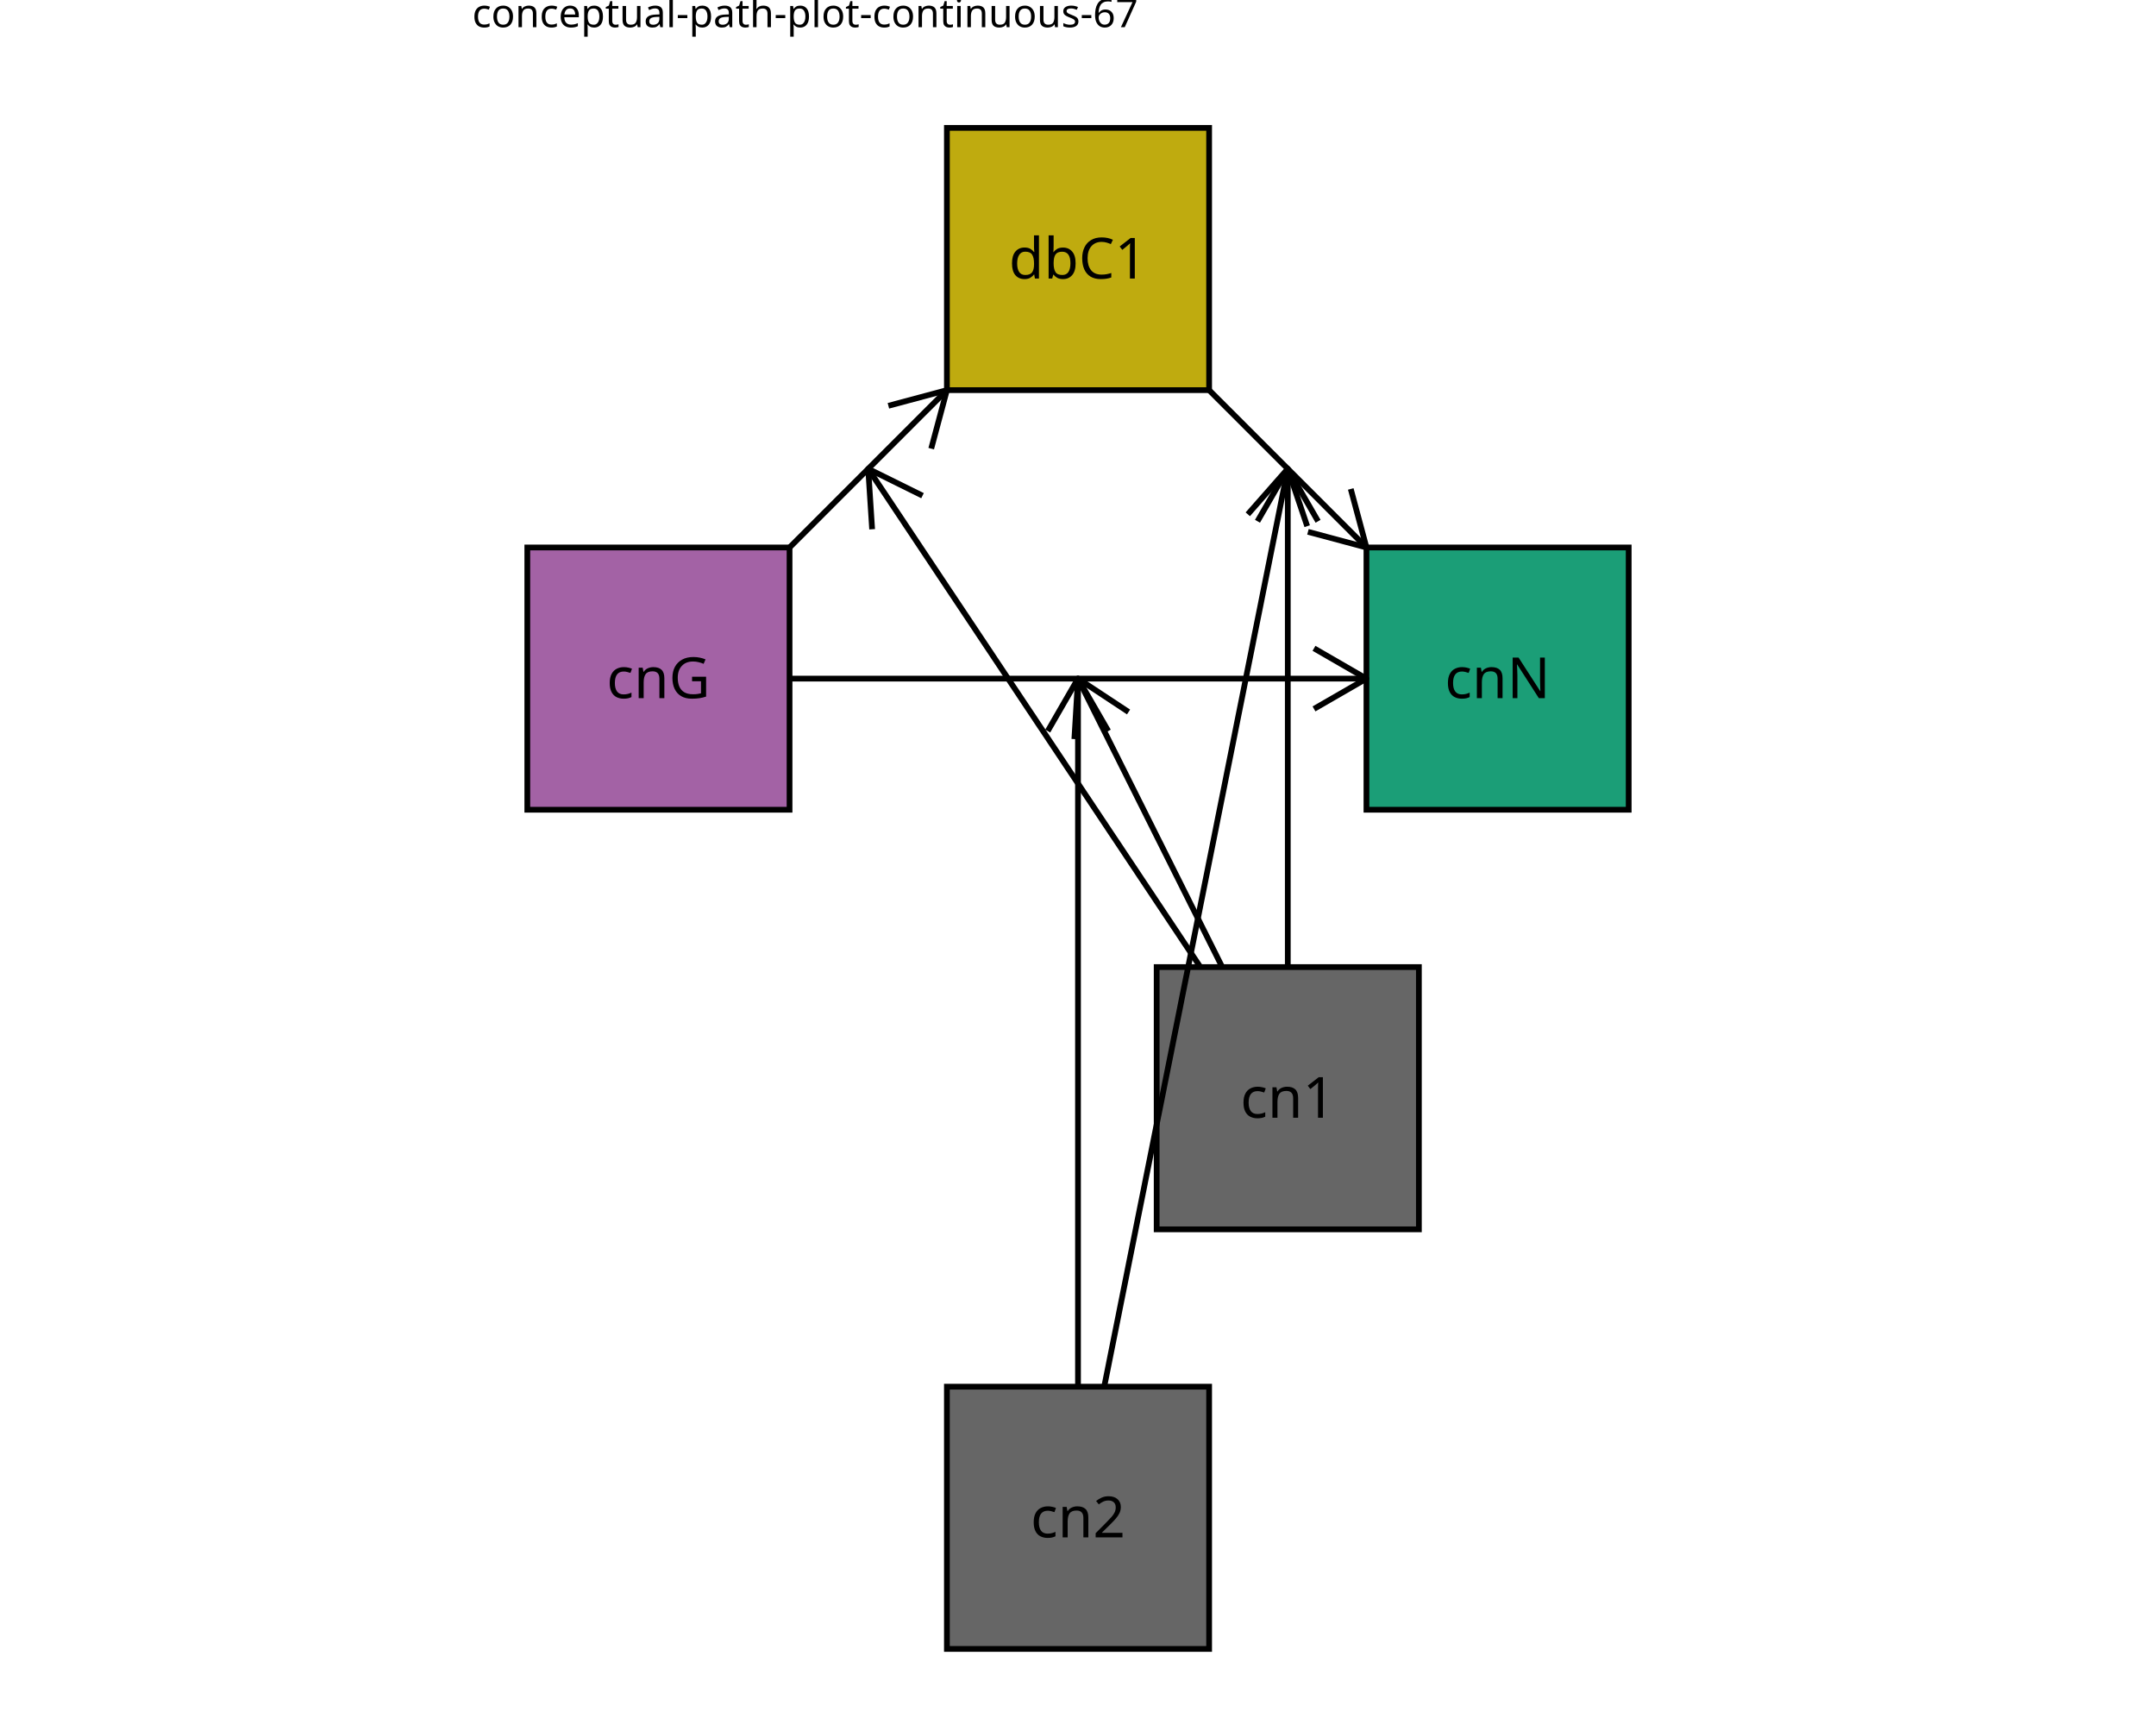
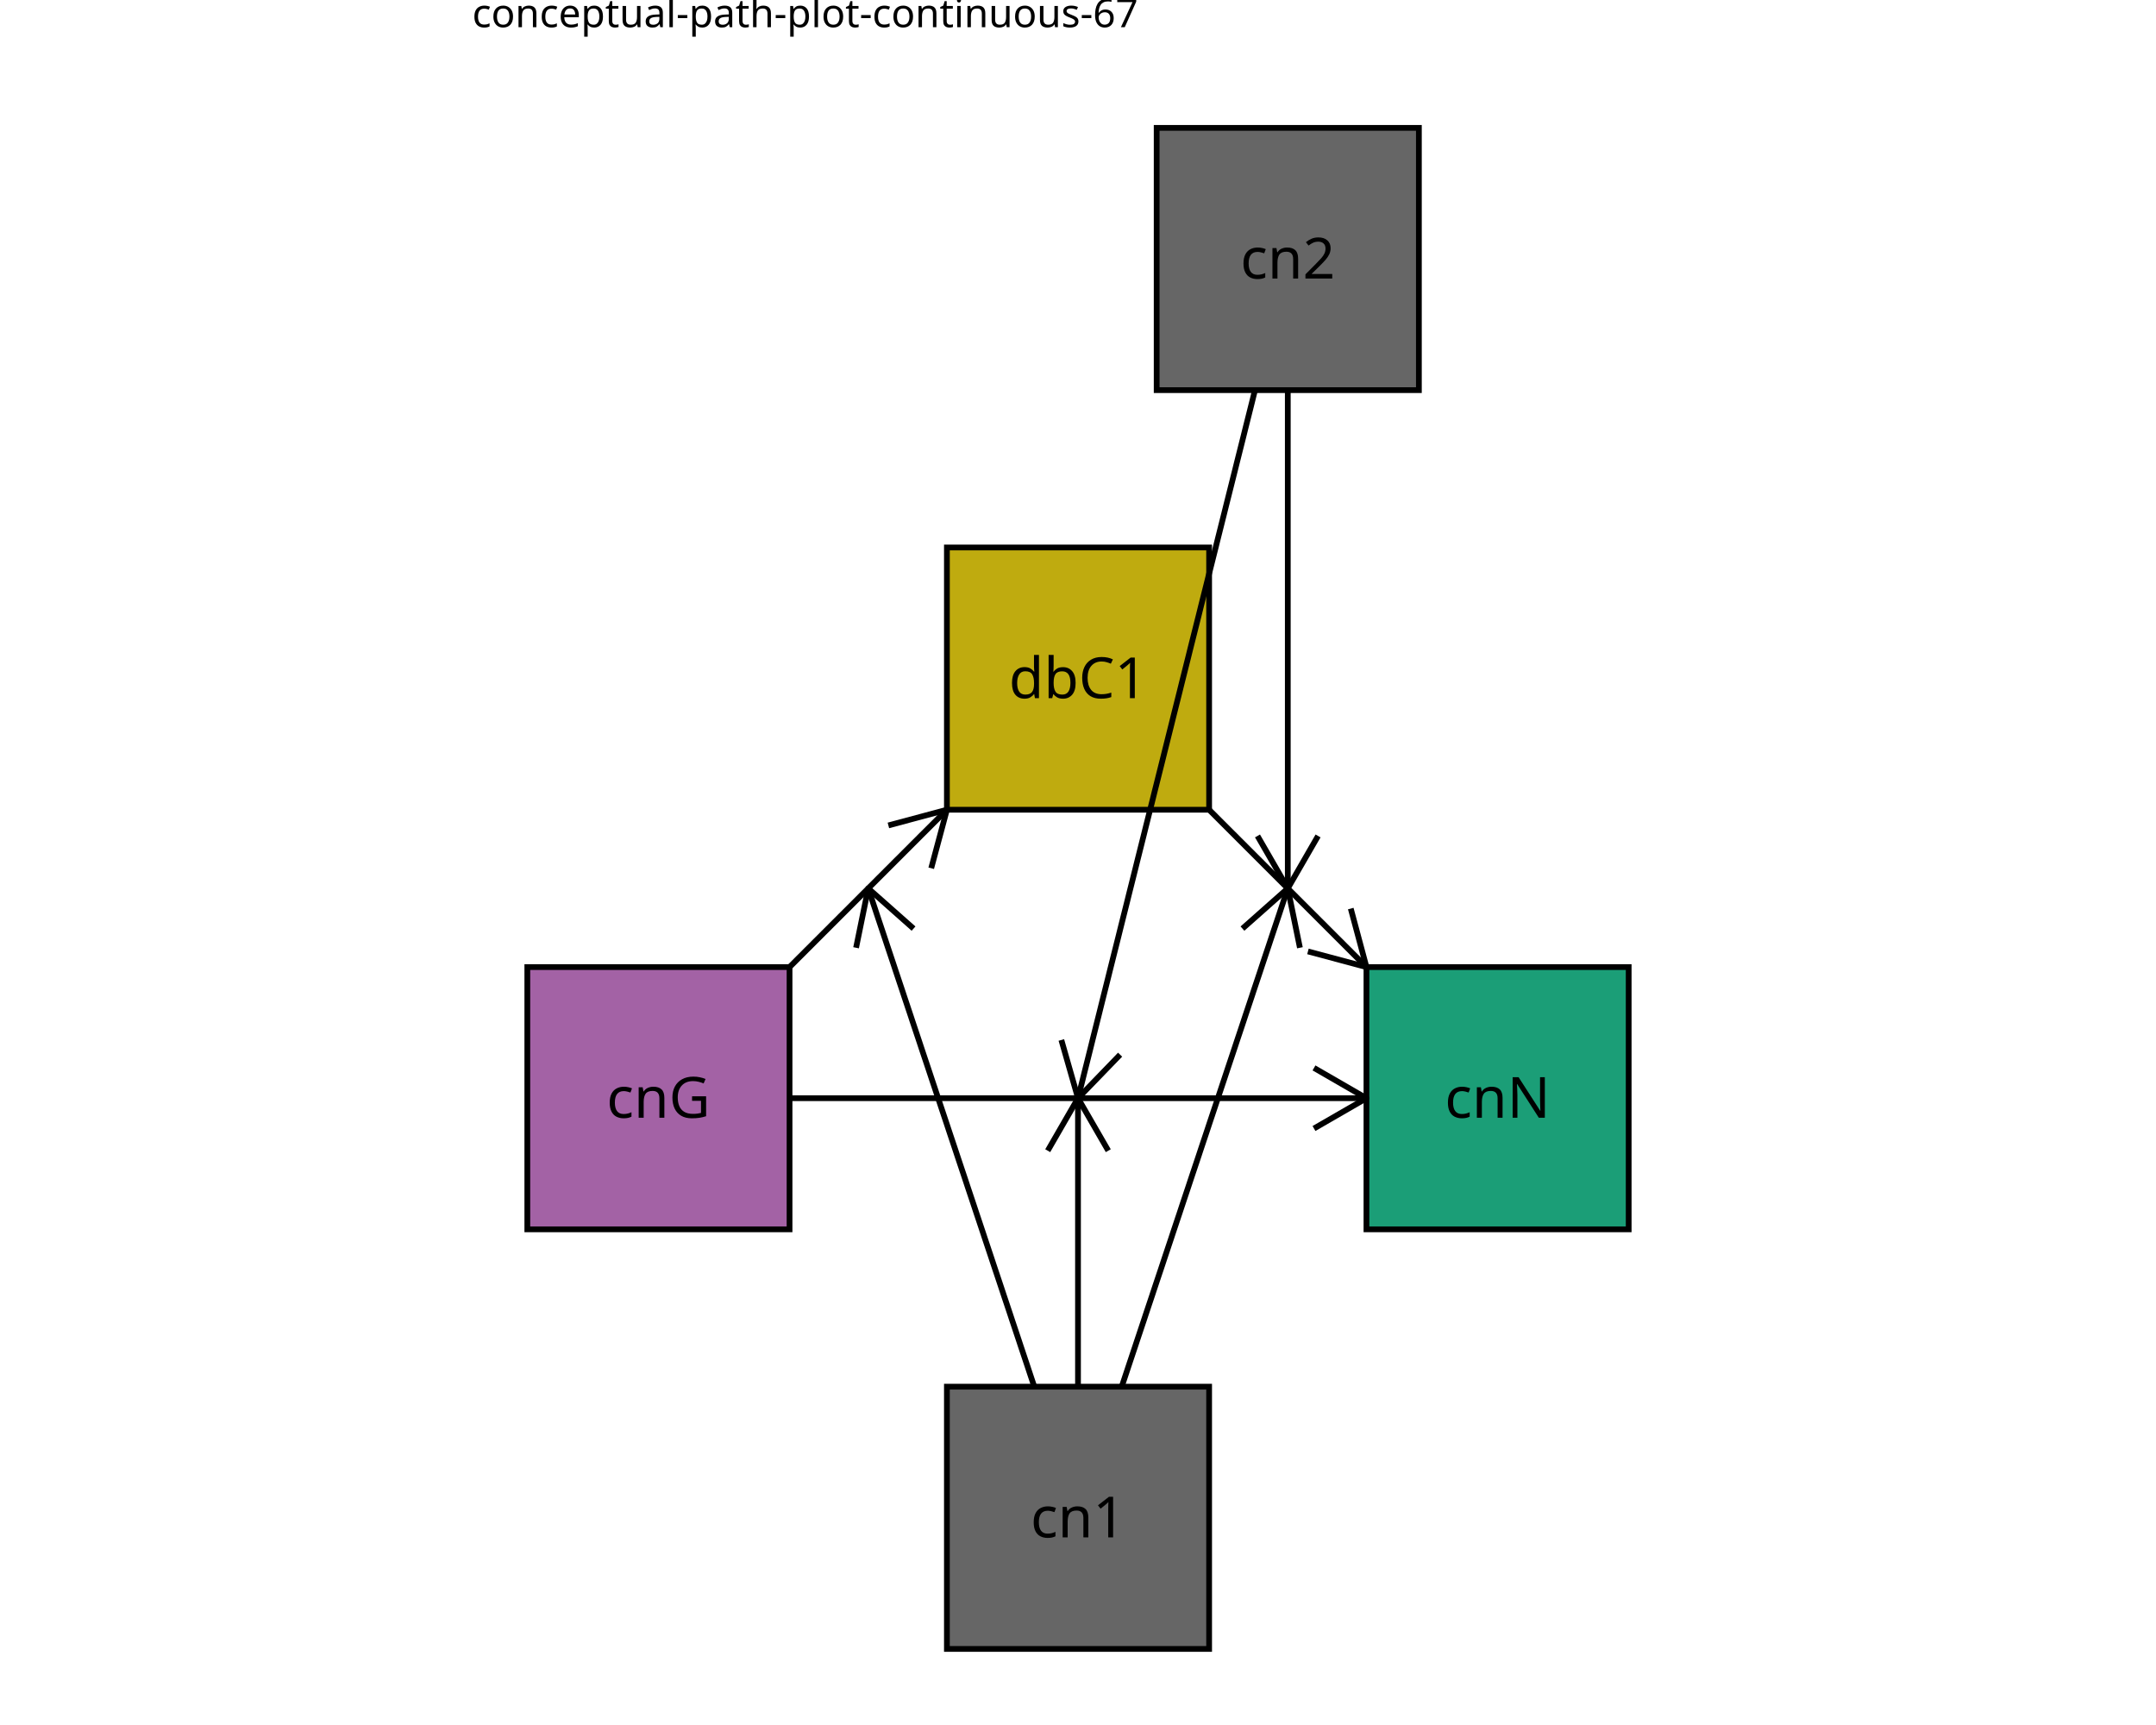
<svg xmlns="http://www.w3.org/2000/svg" class="svglite" data-engine-version="2.0" width="720.00pt" height="576.00pt" viewBox="0 0 720.00 576.00">
  <defs>
    <style type="text/css">
    .svglite line, .svglite polyline, .svglite polygon, .svglite path, .svglite rect, .svglite circle {
      fill: none;
      stroke: #000000;
      stroke-linecap: round;
      stroke-linejoin: round;
      stroke-miterlimit: 10.00;
    }
  </style>
  </defs>
  <rect width="100%" height="100%" style="stroke: none; fill: #FFFFFF;" />
  <defs>
    <clipPath id="cpMC4wMHw3MjAuMDB8MC4wMHw1NzYuMDA=">
      <rect x="0.00" y="0.00" width="720.00" height="576.00" />
    </clipPath>
  </defs>
  <g clip-path="url(#cpMC4wMHw3MjAuMDB8MC4wMHw1NzYuMDA=)">
</g>
  <defs>
    <clipPath id="cpMTU3LjcxfDU2Mi4yOXwwLjAwfDU3Ni4wMA==">
      <rect x="157.71" y="0.00" width="404.57" height="576.00" />
    </clipPath>
  </defs>
  <g clip-path="url(#cpMTU3LjcxfDU2Mi4yOXwwLjAwfDU3Ni4wMA==)">
    <rect x="157.71" y="0.00" width="404.57" height="576.00" style="stroke-width: 10.67; stroke: none;" />
  </g>
  <g clip-path="url(#cpMC4wMHw3MjAuMDB8MC4wMHw1NzYuMDA=)">
</g>
  <defs>
    <clipPath id="cpMTU3LjcxfDU2Mi4yOXwxNy4zMHw1NzYuMDA=">
      <rect x="157.71" y="17.30" width="404.57" height="558.70" />
    </clipPath>
  </defs>
  <g clip-path="url(#cpMTU3LjcxfDU2Mi4yOXwxNy4zMHw1NzYuMDA=)">
    <rect x="157.71" y="17.30" width="404.57" height="558.70" style="stroke-width: 10.67; stroke: none;" />
-     <rect x="176.10" y="182.81" width="87.57" height="87.57" style="stroke-width: 1.92; stroke-linecap: butt; stroke-linejoin: miter; fill: #A362A5;" />
-     <rect x="456.33" y="182.81" width="87.57" height="87.57" style="stroke-width: 1.92; stroke-linecap: butt; stroke-linejoin: miter; fill: #1B9E77;" />
-     <rect x="316.22" y="42.70" width="87.57" height="87.57" style="stroke-width: 1.92; stroke-linecap: butt; stroke-linejoin: miter; fill: #BFAB0F;" />
-     <rect x="386.27" y="322.92" width="87.57" height="87.57" style="stroke-width: 1.92; stroke-linecap: butt; stroke-linejoin: miter; fill: #666666;" />
+     <rect x="176.10" y="322.92" width="87.57" height="87.57" style="stroke-width: 1.92; stroke-linecap: butt; stroke-linejoin: miter; fill: #A362A5;" />
+     <rect x="456.33" y="322.92" width="87.57" height="87.57" style="stroke-width: 1.92; stroke-linecap: butt; stroke-linejoin: miter; fill: #1B9E77;" />
+     <rect x="316.22" y="182.81" width="87.57" height="87.57" style="stroke-width: 1.92; stroke-linecap: butt; stroke-linejoin: miter; fill: #BFAB0F;" />
    <rect x="316.22" y="463.03" width="87.57" height="87.57" style="stroke-width: 1.92; stroke-linecap: butt; stroke-linejoin: miter; fill: #666666;" />
-     <rect x="316.22" y="182.81" width="87.57" height="87.57" style="stroke-width: 1.92; stroke: none; stroke-linecap: butt; stroke-linejoin: miter;" />
-     <rect x="246.16" y="112.76" width="87.57" height="87.57" style="stroke-width: 1.92; stroke: none; stroke-linecap: butt; stroke-linejoin: miter;" />
-     <rect x="386.27" y="112.76" width="87.57" height="87.57" style="stroke-width: 1.92; stroke: none; stroke-linecap: butt; stroke-linejoin: miter;" />
-     <rect x="386.27" y="112.76" width="87.57" height="87.57" style="stroke-width: 1.92; stroke: none; stroke-linecap: butt; stroke-linejoin: miter;" />
-     <rect x="316.22" y="182.81" width="87.57" height="87.57" style="stroke-width: 1.92; stroke: none; stroke-linecap: butt; stroke-linejoin: miter;" />
-     <polyline points="263.67,226.60 265.18,226.60 268.01,226.60 270.84,226.60 273.67,226.60 276.50,226.60 279.33,226.60 282.16,226.60 284.99,226.60 287.82,226.60 290.65,226.60 293.48,226.60 296.31,226.60 299.14,226.60 301.97,226.60 304.80,226.60 307.63,226.60 310.47,226.60 313.30,226.60 316.13,226.60 318.96,226.60 321.79,226.60 324.62,226.60 327.45,226.60 330.28,226.60 333.11,226.60 335.94,226.60 338.77,226.60 341.60,226.60 344.43,226.60 347.26,226.60 350.09,226.60 352.92,226.60 355.75,226.60 358.58,226.60 361.42,226.60 364.25,226.60 367.08,226.60 369.91,226.60 372.74,226.60 375.57,226.60 378.40,226.60 381.23,226.60 384.06,226.60 386.89,226.60 389.72,226.60 392.55,226.60 395.38,226.60 398.21,226.60 401.04,226.60 403.87,226.60 406.70,226.60 409.53,226.60 412.37,226.60 415.20,226.60 418.03,226.60 420.86,226.60 423.69,226.60 426.52,226.60 429.35,226.60 432.18,226.60 435.01,226.60 437.84,226.60 440.67,226.60 443.50,226.60 446.33,226.60 449.16,226.60 451.99,226.60 454.82,226.60 456.33,226.60 " style="stroke-width: 1.92; stroke-linecap: butt;" />
-     <polyline points="438.81,236.71 456.33,226.60 438.81,216.48 " style="stroke-width: 1.92; stroke-linecap: butt;" />
-     <polyline points="400.87,322.92 400.34,322.13 398.92,320.00 397.50,317.88 396.09,315.76 394.67,313.64 393.26,311.51 391.84,309.39 390.43,307.27 389.01,305.14 387.60,303.02 386.18,300.90 384.77,298.77 383.35,296.65 381.94,294.53 380.52,292.41 379.11,290.28 377.69,288.16 376.28,286.04 374.86,283.91 373.45,281.79 372.03,279.67 370.61,277.55 369.20,275.42 367.78,273.30 366.37,271.18 364.95,269.05 363.54,266.93 362.12,264.81 360.71,262.69 359.29,260.56 357.88,258.44 356.46,256.32 355.05,254.19 353.63,252.07 352.22,249.95 350.80,247.83 349.39,245.70 347.97,243.58 346.55,241.46 345.14,239.33 343.72,237.21 342.31,235.09 340.89,232.96 339.48,230.84 338.06,228.72 336.65,226.60 335.23,224.47 333.82,222.35 332.40,220.23 330.99,218.10 329.57,215.98 328.16,213.86 326.74,211.74 325.33,209.61 323.91,207.49 322.50,205.37 321.08,203.24 319.66,201.12 318.25,199.00 316.83,196.88 315.42,194.75 314.00,192.63 312.59,190.51 311.17,188.38 309.76,186.26 308.34,184.14 306.93,182.02 305.51,179.89 304.10,177.77 302.68,175.65 301.27,173.52 299.85,171.40 298.44,169.28 297.02,167.15 295.61,165.03 294.19,162.91 292.77,160.79 291.36,158.66 289.94,156.54 " style="stroke-width: 1.92; stroke-linecap: butt;" />
-     <polyline points="308.08,165.51 289.94,156.54 291.25,176.73 " style="stroke-width: 1.92; stroke-linecap: butt;" />
-     <polyline points="430.06,322.92 430.06,322.13 430.06,320.00 430.06,317.88 430.06,315.76 430.06,313.64 430.06,311.51 430.06,309.39 430.06,307.27 430.06,305.14 430.06,303.02 430.06,300.90 430.06,298.77 430.06,296.65 430.06,294.53 430.06,292.41 430.06,290.28 430.06,288.16 430.06,286.04 430.06,283.91 430.06,281.79 430.06,279.67 430.06,277.55 430.06,275.42 430.06,273.30 430.06,271.18 430.06,269.05 430.06,266.93 430.06,264.81 430.06,262.69 430.06,260.56 430.06,258.44 430.06,256.32 430.06,254.19 430.06,252.07 430.06,249.95 430.06,247.83 430.06,245.70 430.06,243.58 430.06,241.46 430.06,239.33 430.06,237.21 430.06,235.09 430.06,232.96 430.06,230.84 430.06,228.72 430.06,226.60 430.06,224.47 430.06,222.35 430.06,220.23 430.06,218.10 430.06,215.98 430.06,213.86 430.06,211.74 430.06,209.61 430.06,207.49 430.06,205.37 430.06,203.24 430.06,201.12 430.06,199.00 430.06,196.88 430.06,194.75 430.06,192.63 430.06,190.51 430.06,188.38 430.06,186.26 430.06,184.14 430.06,182.02 430.06,179.89 430.06,177.77 430.06,175.65 430.06,173.52 430.06,171.40 430.06,169.28 430.06,167.15 430.06,165.03 430.06,162.91 430.06,160.79 430.06,158.66 430.06,156.54 " style="stroke-width: 1.92; stroke-linecap: butt;" />
-     <polyline points="440.17,174.06 430.06,156.54 419.94,174.06 " style="stroke-width: 1.92; stroke-linecap: butt;" />
-     <polyline points="368.76,463.03 369.20,460.82 369.91,457.29 370.61,453.75 371.32,450.21 372.03,446.67 372.74,443.13 373.45,439.59 374.15,436.06 374.86,432.52 375.57,428.98 376.28,425.44 376.98,421.90 377.69,418.37 378.40,414.83 379.11,411.29 379.81,407.75 380.52,404.21 381.23,400.67 381.94,397.14 382.64,393.60 383.35,390.06 384.06,386.52 384.77,382.98 385.47,379.45 386.18,375.91 386.89,372.37 387.60,368.83 388.31,365.29 389.01,361.75 389.72,358.22 390.43,354.68 391.14,351.14 391.84,347.60 392.55,344.06 393.26,340.53 393.97,336.99 394.67,333.45 395.38,329.91 396.09,326.37 396.80,322.83 397.50,319.30 398.21,315.76 398.92,312.22 399.63,308.68 400.34,305.14 401.04,301.61 401.75,298.07 402.46,294.53 403.17,290.99 403.87,287.45 404.58,283.91 405.29,280.38 406.00,276.84 406.70,273.30 407.41,269.76 408.12,266.22 408.83,262.69 409.53,259.15 410.24,255.61 410.95,252.07 411.66,248.53 412.37,244.99 413.07,241.46 413.78,237.92 414.49,234.38 415.20,230.84 415.90,227.30 416.61,223.77 417.32,220.23 418.03,216.69 418.73,213.15 419.44,209.61 420.15,206.07 420.86,202.54 421.56,199.00 422.27,195.46 422.98,191.92 423.69,188.38 424.39,184.85 425.10,181.31 425.81,177.77 426.52,174.23 427.23,170.69 427.93,167.15 428.64,163.62 429.35,160.08 430.06,156.54 " style="stroke-width: 1.92; stroke-linecap: butt;" />
-     <polyline points="436.54,175.70 430.06,156.54 416.70,171.73 " style="stroke-width: 1.92; stroke-linecap: butt;" />
-     <polyline points="360.00,463.03 360.00,461.53 360.00,458.70 360.00,455.87 360.00,453.04 360.00,450.21 360.00,447.38 360.00,444.55 360.00,441.72 360.00,438.89 360.00,436.06 360.00,433.23 360.00,430.40 360.00,427.56 360.00,424.73 360.00,421.90 360.00,419.07 360.00,416.24 360.00,413.41 360.00,410.58 360.00,407.75 360.00,404.92 360.00,402.09 360.00,399.26 360.00,396.43 360.00,393.60 360.00,390.77 360.00,387.94 360.00,385.11 360.00,382.28 360.00,379.45 360.00,376.61 360.00,373.78 360.00,370.95 360.00,368.12 360.00,365.29 360.00,362.46 360.00,359.63 360.00,356.80 360.00,353.97 360.00,351.14 360.00,348.31 360.00,345.48 360.00,342.65 360.00,339.82 360.00,336.99 360.00,334.16 360.00,331.33 360.00,328.50 360.00,325.67 360.00,322.83 360.00,320.00 360.00,317.17 360.00,314.34 360.00,311.51 360.00,308.68 360.00,305.85 360.00,303.02 360.00,300.19 360.00,297.36 360.00,294.53 360.00,291.70 360.00,288.87 360.00,286.04 360.00,283.21 360.00,280.38 360.00,277.55 360.00,274.72 360.00,271.88 360.00,269.05 360.00,266.22 360.00,263.39 360.00,260.56 360.00,257.73 360.00,254.90 360.00,252.07 360.00,249.24 360.00,246.41 360.00,243.58 360.00,240.75 360.00,237.92 360.00,235.09 360.00,232.26 360.00,229.43 360.00,226.60 " style="stroke-width: 1.92; stroke-linecap: butt;" />
-     <polyline points="370.11,244.11 360.00,226.60 349.89,244.11 " style="stroke-width: 1.92; stroke-linecap: butt;" />
-     <polyline points="263.67,182.81 263.76,182.72 265.18,181.31 266.59,179.89 268.01,178.48 269.42,177.06 270.84,175.65 272.25,174.23 273.67,172.82 275.08,171.40 276.50,169.99 277.91,168.57 279.33,167.15 280.74,165.74 282.16,164.32 283.58,162.91 284.99,161.49 286.41,160.08 287.82,158.66 289.24,157.25 290.65,155.83 292.07,154.42 293.48,153.00 294.90,151.59 296.31,150.17 297.73,148.76 299.14,147.34 300.56,145.93 301.97,144.51 303.39,143.10 304.80,141.68 306.22,140.26 307.63,138.85 309.05,137.43 310.47,136.02 311.88,134.60 313.30,133.19 314.71,131.77 316.13,130.36 316.22,130.27 " style="stroke-width: 1.92; stroke-linecap: butt;" />
-     <polyline points="310.98,149.81 316.22,130.27 296.68,135.50 " style="stroke-width: 1.92; stroke-linecap: butt;" />
-     <polyline points="403.78,130.27 403.87,130.36 405.29,131.77 406.70,133.19 408.12,134.60 409.53,136.02 410.95,137.43 412.37,138.85 413.78,140.26 415.20,141.68 416.61,143.10 418.03,144.51 419.44,145.93 420.86,147.34 422.27,148.76 423.69,150.17 425.10,151.59 426.52,153.00 427.93,154.42 429.35,155.83 430.76,157.25 432.18,158.66 433.59,160.08 435.01,161.49 436.42,162.91 437.84,164.32 439.26,165.74 440.67,167.15 442.09,168.57 443.50,169.99 444.92,171.40 446.33,172.82 447.75,174.23 449.16,175.65 450.58,177.06 451.99,178.48 453.41,179.89 454.82,181.31 456.24,182.72 456.33,182.81 " style="stroke-width: 1.92; stroke-linecap: butt;" />
-     <polyline points="436.79,177.58 456.33,182.81 451.09,163.27 " style="stroke-width: 1.92; stroke-linecap: butt;" />
-     <polyline points="408.16,322.92 408.12,322.83 407.41,321.42 406.70,320.00 406.00,318.59 405.29,317.17 404.58,315.76 403.87,314.34 403.17,312.93 402.46,311.51 401.75,310.10 401.04,308.68 400.34,307.27 399.63,305.85 398.92,304.44 398.21,303.02 397.50,301.61 396.80,300.19 396.09,298.77 395.38,297.36 394.67,295.94 393.97,294.53 393.26,293.11 392.55,291.70 391.84,290.28 391.14,288.87 390.43,287.45 389.72,286.04 389.01,284.62 388.31,283.21 387.60,281.79 386.89,280.38 386.18,278.96 385.47,277.55 384.77,276.13 384.06,274.72 383.35,273.30 382.64,271.88 381.94,270.47 381.23,269.05 380.52,267.64 379.81,266.22 379.11,264.81 378.40,263.39 377.69,261.98 376.98,260.56 376.28,259.15 375.57,257.73 374.86,256.32 374.15,254.90 373.45,253.49 372.74,252.07 372.03,250.66 371.32,249.24 370.61,247.83 369.91,246.41 369.20,244.99 368.49,243.58 367.78,242.16 367.08,240.75 366.37,239.33 365.66,237.92 364.95,236.50 364.25,235.09 363.54,233.67 362.83,232.26 362.12,230.84 361.42,229.43 360.71,228.01 360.00,226.60 " style="stroke-width: 1.92; stroke-linecap: butt;" />
-     <polyline points="376.88,237.74 360.00,226.60 358.79,246.79 " style="stroke-width: 1.92; stroke-linecap: butt;" />
-     <text x="219.89" y="233.12" text-anchor="middle" style="font-size: 18.97px; font-family: sans;" textLength="34.80px" lengthAdjust="spacingAndGlyphs">cnG</text>
-     <text x="500.11" y="233.12" text-anchor="middle" style="font-size: 18.97px; font-family: sans;" textLength="33.74px" lengthAdjust="spacingAndGlyphs">cnN</text>
-     <text x="360.00" y="93.01" text-anchor="middle" style="font-size: 18.97px; font-family: sans;" textLength="45.35px" lengthAdjust="spacingAndGlyphs">dbC1</text>
-     <text x="430.06" y="373.23" text-anchor="middle" style="font-size: 18.97px; font-family: sans;" textLength="30.59px" lengthAdjust="spacingAndGlyphs">cn1</text>
-     <text x="360.00" y="513.35" text-anchor="middle" style="font-size: 18.97px; font-family: sans;" textLength="30.59px" lengthAdjust="spacingAndGlyphs">cn2</text>
+     <rect x="386.27" y="42.70" width="87.57" height="87.57" style="stroke-width: 1.92; stroke-linecap: butt; stroke-linejoin: miter; fill: #666666;" />
+     <rect x="316.22" y="322.92" width="87.57" height="87.57" style="stroke-width: 1.92; stroke: none; stroke-linecap: butt; stroke-linejoin: miter;" />
+     <rect x="246.16" y="252.87" width="87.57" height="87.57" style="stroke-width: 1.92; stroke: none; stroke-linecap: butt; stroke-linejoin: miter;" />
+     <rect x="386.27" y="252.87" width="87.57" height="87.57" style="stroke-width: 1.92; stroke: none; stroke-linecap: butt; stroke-linejoin: miter;" />
+     <rect x="386.27" y="252.87" width="87.57" height="87.57" style="stroke-width: 1.92; stroke: none; stroke-linecap: butt; stroke-linejoin: miter;" />
+     <rect x="316.22" y="322.92" width="87.57" height="87.57" style="stroke-width: 1.92; stroke: none; stroke-linecap: butt; stroke-linejoin: miter;" />
+     <polyline points="263.67,366.71 265.18,366.71 268.01,366.71 270.84,366.71 273.67,366.71 276.50,366.71 279.33,366.71 282.16,366.71 284.99,366.71 287.82,366.71 290.65,366.71 293.48,366.71 296.31,366.71 299.14,366.71 301.97,366.71 304.80,366.71 307.63,366.71 310.47,366.71 313.30,366.71 316.13,366.71 318.96,366.71 321.79,366.71 324.62,366.71 327.45,366.71 330.28,366.71 333.11,366.71 335.94,366.71 338.77,366.71 341.60,366.71 344.43,366.71 347.26,366.71 350.09,366.71 352.92,366.71 355.75,366.71 358.58,366.71 361.42,366.71 364.25,366.71 367.08,366.71 369.91,366.71 372.74,366.71 375.57,366.71 378.40,366.71 381.23,366.71 384.06,366.71 386.89,366.71 389.72,366.71 392.55,366.71 395.38,366.71 398.21,366.71 401.04,366.71 403.87,366.71 406.70,366.71 409.53,366.71 412.37,366.71 415.20,366.71 418.03,366.71 420.86,366.71 423.69,366.71 426.52,366.71 429.35,366.71 432.18,366.71 435.01,366.71 437.84,366.71 440.67,366.71 443.50,366.71 446.33,366.71 449.16,366.71 451.99,366.71 454.82,366.71 456.33,366.71 " style="stroke-width: 1.92; stroke-linecap: butt;" />
+     <polyline points="438.81,376.82 456.33,366.71 438.81,356.59 " style="stroke-width: 1.92; stroke-linecap: butt;" />
+     <polyline points="345.41,463.03 345.14,462.24 344.43,460.12 343.72,457.99 343.02,455.87 342.31,453.75 341.60,451.62 340.89,449.50 340.19,447.38 339.48,445.26 338.77,443.13 338.06,441.01 337.36,438.89 336.65,436.76 335.94,434.64 335.23,432.52 334.53,430.40 333.82,428.27 333.11,426.15 332.40,424.03 331.69,421.90 330.99,419.78 330.28,417.66 329.57,415.53 328.86,413.41 328.16,411.29 327.45,409.17 326.74,407.04 326.03,404.92 325.33,402.80 324.62,400.67 323.91,398.55 323.20,396.43 322.50,394.31 321.79,392.18 321.08,390.06 320.37,387.94 319.66,385.81 318.96,383.69 318.25,381.57 317.54,379.45 316.83,377.32 316.13,375.20 315.42,373.08 314.71,370.95 314.00,368.83 313.30,366.71 312.59,364.59 311.88,362.46 311.17,360.34 310.47,358.22 309.76,356.09 309.05,353.97 308.34,351.85 307.63,349.72 306.93,347.60 306.22,345.48 305.51,343.36 304.80,341.23 304.10,339.11 303.39,336.99 302.68,334.86 301.97,332.74 301.27,330.62 300.56,328.50 299.85,326.37 299.14,324.25 298.44,322.13 297.73,320.00 297.02,317.88 296.31,315.76 295.61,313.64 294.90,311.51 294.19,309.39 293.48,307.27 292.77,305.14 292.07,303.02 291.36,300.90 290.65,298.77 289.94,296.65 " style="stroke-width: 1.92; stroke-linecap: butt;" />
+     <polyline points="305.08,310.07 289.94,296.65 285.89,316.47 " style="stroke-width: 1.92; stroke-linecap: butt;" />
+     <polyline points="374.59,463.03 374.86,462.24 375.57,460.12 376.28,457.99 376.98,455.87 377.69,453.75 378.40,451.62 379.11,449.50 379.81,447.38 380.52,445.26 381.23,443.13 381.94,441.01 382.64,438.89 383.35,436.76 384.06,434.64 384.77,432.52 385.47,430.40 386.18,428.27 386.89,426.15 387.60,424.03 388.31,421.90 389.01,419.78 389.72,417.66 390.43,415.53 391.14,413.41 391.84,411.29 392.55,409.17 393.26,407.04 393.97,404.92 394.67,402.80 395.38,400.67 396.09,398.55 396.80,396.43 397.50,394.31 398.21,392.18 398.92,390.06 399.63,387.94 400.34,385.81 401.04,383.69 401.75,381.57 402.46,379.45 403.17,377.32 403.87,375.20 404.58,373.08 405.29,370.95 406.00,368.83 406.70,366.71 407.41,364.59 408.12,362.46 408.83,360.34 409.53,358.22 410.24,356.09 410.95,353.97 411.66,351.85 412.37,349.72 413.07,347.60 413.78,345.48 414.49,343.36 415.20,341.23 415.90,339.11 416.61,336.99 417.32,334.86 418.03,332.74 418.73,330.62 419.44,328.50 420.15,326.37 420.86,324.25 421.56,322.13 422.27,320.00 422.98,317.88 423.69,315.76 424.39,313.64 425.10,311.51 425.81,309.39 426.52,307.27 427.23,305.14 427.93,303.02 428.64,300.90 429.35,298.77 430.06,296.65 " style="stroke-width: 1.92; stroke-linecap: butt;" />
+     <polyline points="434.11,316.47 430.06,296.65 414.92,310.07 " style="stroke-width: 1.92; stroke-linecap: butt;" />
+     <polyline points="430.06,130.27 430.06,131.07 430.06,133.19 430.06,135.31 430.06,137.43 430.06,139.56 430.06,141.68 430.06,143.80 430.06,145.93 430.06,148.05 430.06,150.17 430.06,152.29 430.06,154.42 430.06,156.54 430.06,158.66 430.06,160.79 430.06,162.91 430.06,165.03 430.06,167.15 430.06,169.28 430.06,171.40 430.06,173.52 430.06,175.65 430.06,177.77 430.06,179.89 430.06,182.02 430.06,184.14 430.06,186.26 430.06,188.38 430.06,190.51 430.06,192.63 430.06,194.75 430.06,196.88 430.06,199.00 430.06,201.12 430.06,203.24 430.06,205.37 430.06,207.49 430.06,209.61 430.06,211.74 430.06,213.86 430.06,215.98 430.06,218.10 430.06,220.23 430.06,222.35 430.06,224.47 430.06,226.60 430.06,228.72 430.06,230.84 430.06,232.96 430.06,235.09 430.06,237.21 430.06,239.33 430.06,241.46 430.06,243.58 430.06,245.70 430.06,247.83 430.06,249.95 430.06,252.07 430.06,254.19 430.06,256.32 430.06,258.44 430.06,260.56 430.06,262.69 430.06,264.81 430.06,266.93 430.06,269.05 430.06,271.18 430.06,273.30 430.06,275.42 430.06,277.55 430.06,279.67 430.06,281.79 430.06,283.91 430.06,286.04 430.06,288.16 430.06,290.28 430.06,292.41 430.06,294.53 430.06,296.65 " style="stroke-width: 1.92; stroke-linecap: butt;" />
+     <polyline points="419.94,279.13 430.06,296.65 440.17,279.13 " style="stroke-width: 1.92; stroke-linecap: butt;" />
+     <polyline points="419.11,130.27 418.73,131.77 418.03,134.60 417.32,137.43 416.61,140.26 415.90,143.10 415.20,145.93 414.49,148.76 413.78,151.59 413.07,154.42 412.37,157.25 411.66,160.08 410.95,162.91 410.24,165.74 409.53,168.57 408.83,171.40 408.12,174.23 407.41,177.06 406.70,179.89 406.00,182.72 405.29,185.55 404.58,188.38 403.87,191.21 403.17,194.04 402.46,196.88 401.75,199.71 401.04,202.54 400.34,205.37 399.63,208.20 398.92,211.03 398.21,213.86 397.50,216.69 396.80,219.52 396.09,222.35 395.38,225.18 394.67,228.01 393.97,230.84 393.26,233.67 392.55,236.50 391.84,239.33 391.14,242.16 390.43,244.99 389.72,247.83 389.01,250.66 388.31,253.49 387.60,256.32 386.89,259.15 386.18,261.98 385.47,264.81 384.77,267.64 384.06,270.47 383.35,273.30 382.64,276.13 381.94,278.96 381.23,281.79 380.52,284.62 379.81,287.45 379.11,290.28 378.40,293.11 377.69,295.94 376.98,298.77 376.28,301.61 375.57,304.44 374.86,307.27 374.15,310.10 373.45,312.93 372.74,315.76 372.03,318.59 371.32,321.42 370.61,324.25 369.91,327.08 369.20,329.91 368.49,332.74 367.78,335.57 367.08,338.40 366.37,341.23 365.66,344.06 364.95,346.89 364.25,349.72 363.54,352.56 362.83,355.39 362.12,358.22 361.42,361.05 360.71,363.88 360.00,366.71 " style="stroke-width: 1.92; stroke-linecap: butt;" />
+     <polyline points="354.44,347.26 360.00,366.71 374.06,352.17 " style="stroke-width: 1.92; stroke-linecap: butt;" />
+     <polyline points="263.67,322.92 263.76,322.83 265.18,321.42 266.59,320.00 268.01,318.59 269.42,317.17 270.84,315.76 272.25,314.34 273.67,312.93 275.08,311.51 276.50,310.10 277.91,308.68 279.33,307.27 280.74,305.85 282.16,304.44 283.58,303.02 284.99,301.61 286.41,300.19 287.82,298.77 289.24,297.36 290.65,295.94 292.07,294.53 293.48,293.11 294.90,291.70 296.31,290.28 297.73,288.87 299.14,287.45 300.56,286.04 301.97,284.62 303.39,283.21 304.80,281.79 306.22,280.38 307.63,278.96 309.05,277.55 310.47,276.13 311.88,274.72 313.30,273.30 314.71,271.88 316.13,270.47 316.22,270.38 " style="stroke-width: 1.92; stroke-linecap: butt;" />
+     <polyline points="310.98,289.92 316.22,270.38 296.68,275.62 " style="stroke-width: 1.92; stroke-linecap: butt;" />
+     <polyline points="403.78,270.38 403.87,270.47 405.29,271.88 406.70,273.30 408.12,274.72 409.53,276.13 410.95,277.55 412.37,278.96 413.78,280.38 415.20,281.79 416.61,283.21 418.03,284.62 419.44,286.04 420.86,287.45 422.27,288.87 423.69,290.28 425.10,291.70 426.52,293.11 427.93,294.53 429.35,295.94 430.76,297.36 432.18,298.77 433.59,300.19 435.01,301.61 436.42,303.02 437.84,304.44 439.26,305.85 440.67,307.27 442.09,308.68 443.50,310.10 444.92,311.51 446.33,312.93 447.75,314.34 449.16,315.76 450.58,317.17 451.99,318.59 453.41,320.00 454.82,321.42 456.24,322.83 456.33,322.92 " style="stroke-width: 1.92; stroke-linecap: butt;" />
+     <polyline points="436.79,317.69 456.33,322.92 451.09,303.38 " style="stroke-width: 1.92; stroke-linecap: butt;" />
+     <polyline points="360.00,463.03 360.00,462.95 360.00,461.53 360.00,460.12 360.00,458.70 360.00,457.29 360.00,455.87 360.00,454.45 360.00,453.04 360.00,451.62 360.00,450.21 360.00,448.79 360.00,447.38 360.00,445.96 360.00,444.55 360.00,443.13 360.00,441.72 360.00,440.30 360.00,438.89 360.00,437.47 360.00,436.06 360.00,434.64 360.00,433.23 360.00,431.81 360.00,430.40 360.00,428.98 360.00,427.56 360.00,426.15 360.00,424.73 360.00,423.32 360.00,421.90 360.00,420.49 360.00,419.07 360.00,417.66 360.00,416.24 360.00,414.83 360.00,413.41 360.00,412.00 360.00,410.58 360.00,409.17 360.00,407.75 360.00,406.34 360.00,404.92 360.00,403.50 360.00,402.09 360.00,400.67 360.00,399.26 360.00,397.84 360.00,396.43 360.00,395.01 360.00,393.60 360.00,392.18 360.00,390.77 360.00,389.35 360.00,387.94 360.00,386.52 360.00,385.11 360.00,383.69 360.00,382.28 360.00,380.86 360.00,379.45 360.00,378.03 360.00,376.61 360.00,375.20 360.00,373.78 360.00,372.37 360.00,370.95 360.00,369.54 360.00,368.12 360.00,366.71 " style="stroke-width: 1.92; stroke-linecap: butt;" />
+     <polyline points="370.11,384.23 360.00,366.71 349.89,384.23 " style="stroke-width: 1.92; stroke-linecap: butt;" />
+     <text x="219.89" y="373.23" text-anchor="middle" style="font-size: 18.97px; font-family: sans;" textLength="34.80px" lengthAdjust="spacingAndGlyphs">cnG</text>
+     <text x="500.11" y="373.23" text-anchor="middle" style="font-size: 18.97px; font-family: sans;" textLength="33.74px" lengthAdjust="spacingAndGlyphs">cnN</text>
+     <text x="360.00" y="233.12" text-anchor="middle" style="font-size: 18.97px; font-family: sans;" textLength="45.35px" lengthAdjust="spacingAndGlyphs">dbC1</text>
+     <text x="360.00" y="513.35" text-anchor="middle" style="font-size: 18.97px; font-family: sans;" textLength="30.59px" lengthAdjust="spacingAndGlyphs">cn1</text>
+     <text x="430.06" y="93.01" text-anchor="middle" style="font-size: 18.97px; font-family: sans;" textLength="30.59px" lengthAdjust="spacingAndGlyphs">cn2</text>
  </g>
  <g clip-path="url(#cpMC4wMHw3MjAuMDB8MC4wMHw1NzYuMDA=)">
    <text x="157.71" y="9.08" style="font-size: 13.20px; font-family: sans;" textLength="206.96px" lengthAdjust="spacingAndGlyphs">conceptual-path-plot-continuous-67</text>
  </g>
</svg>
